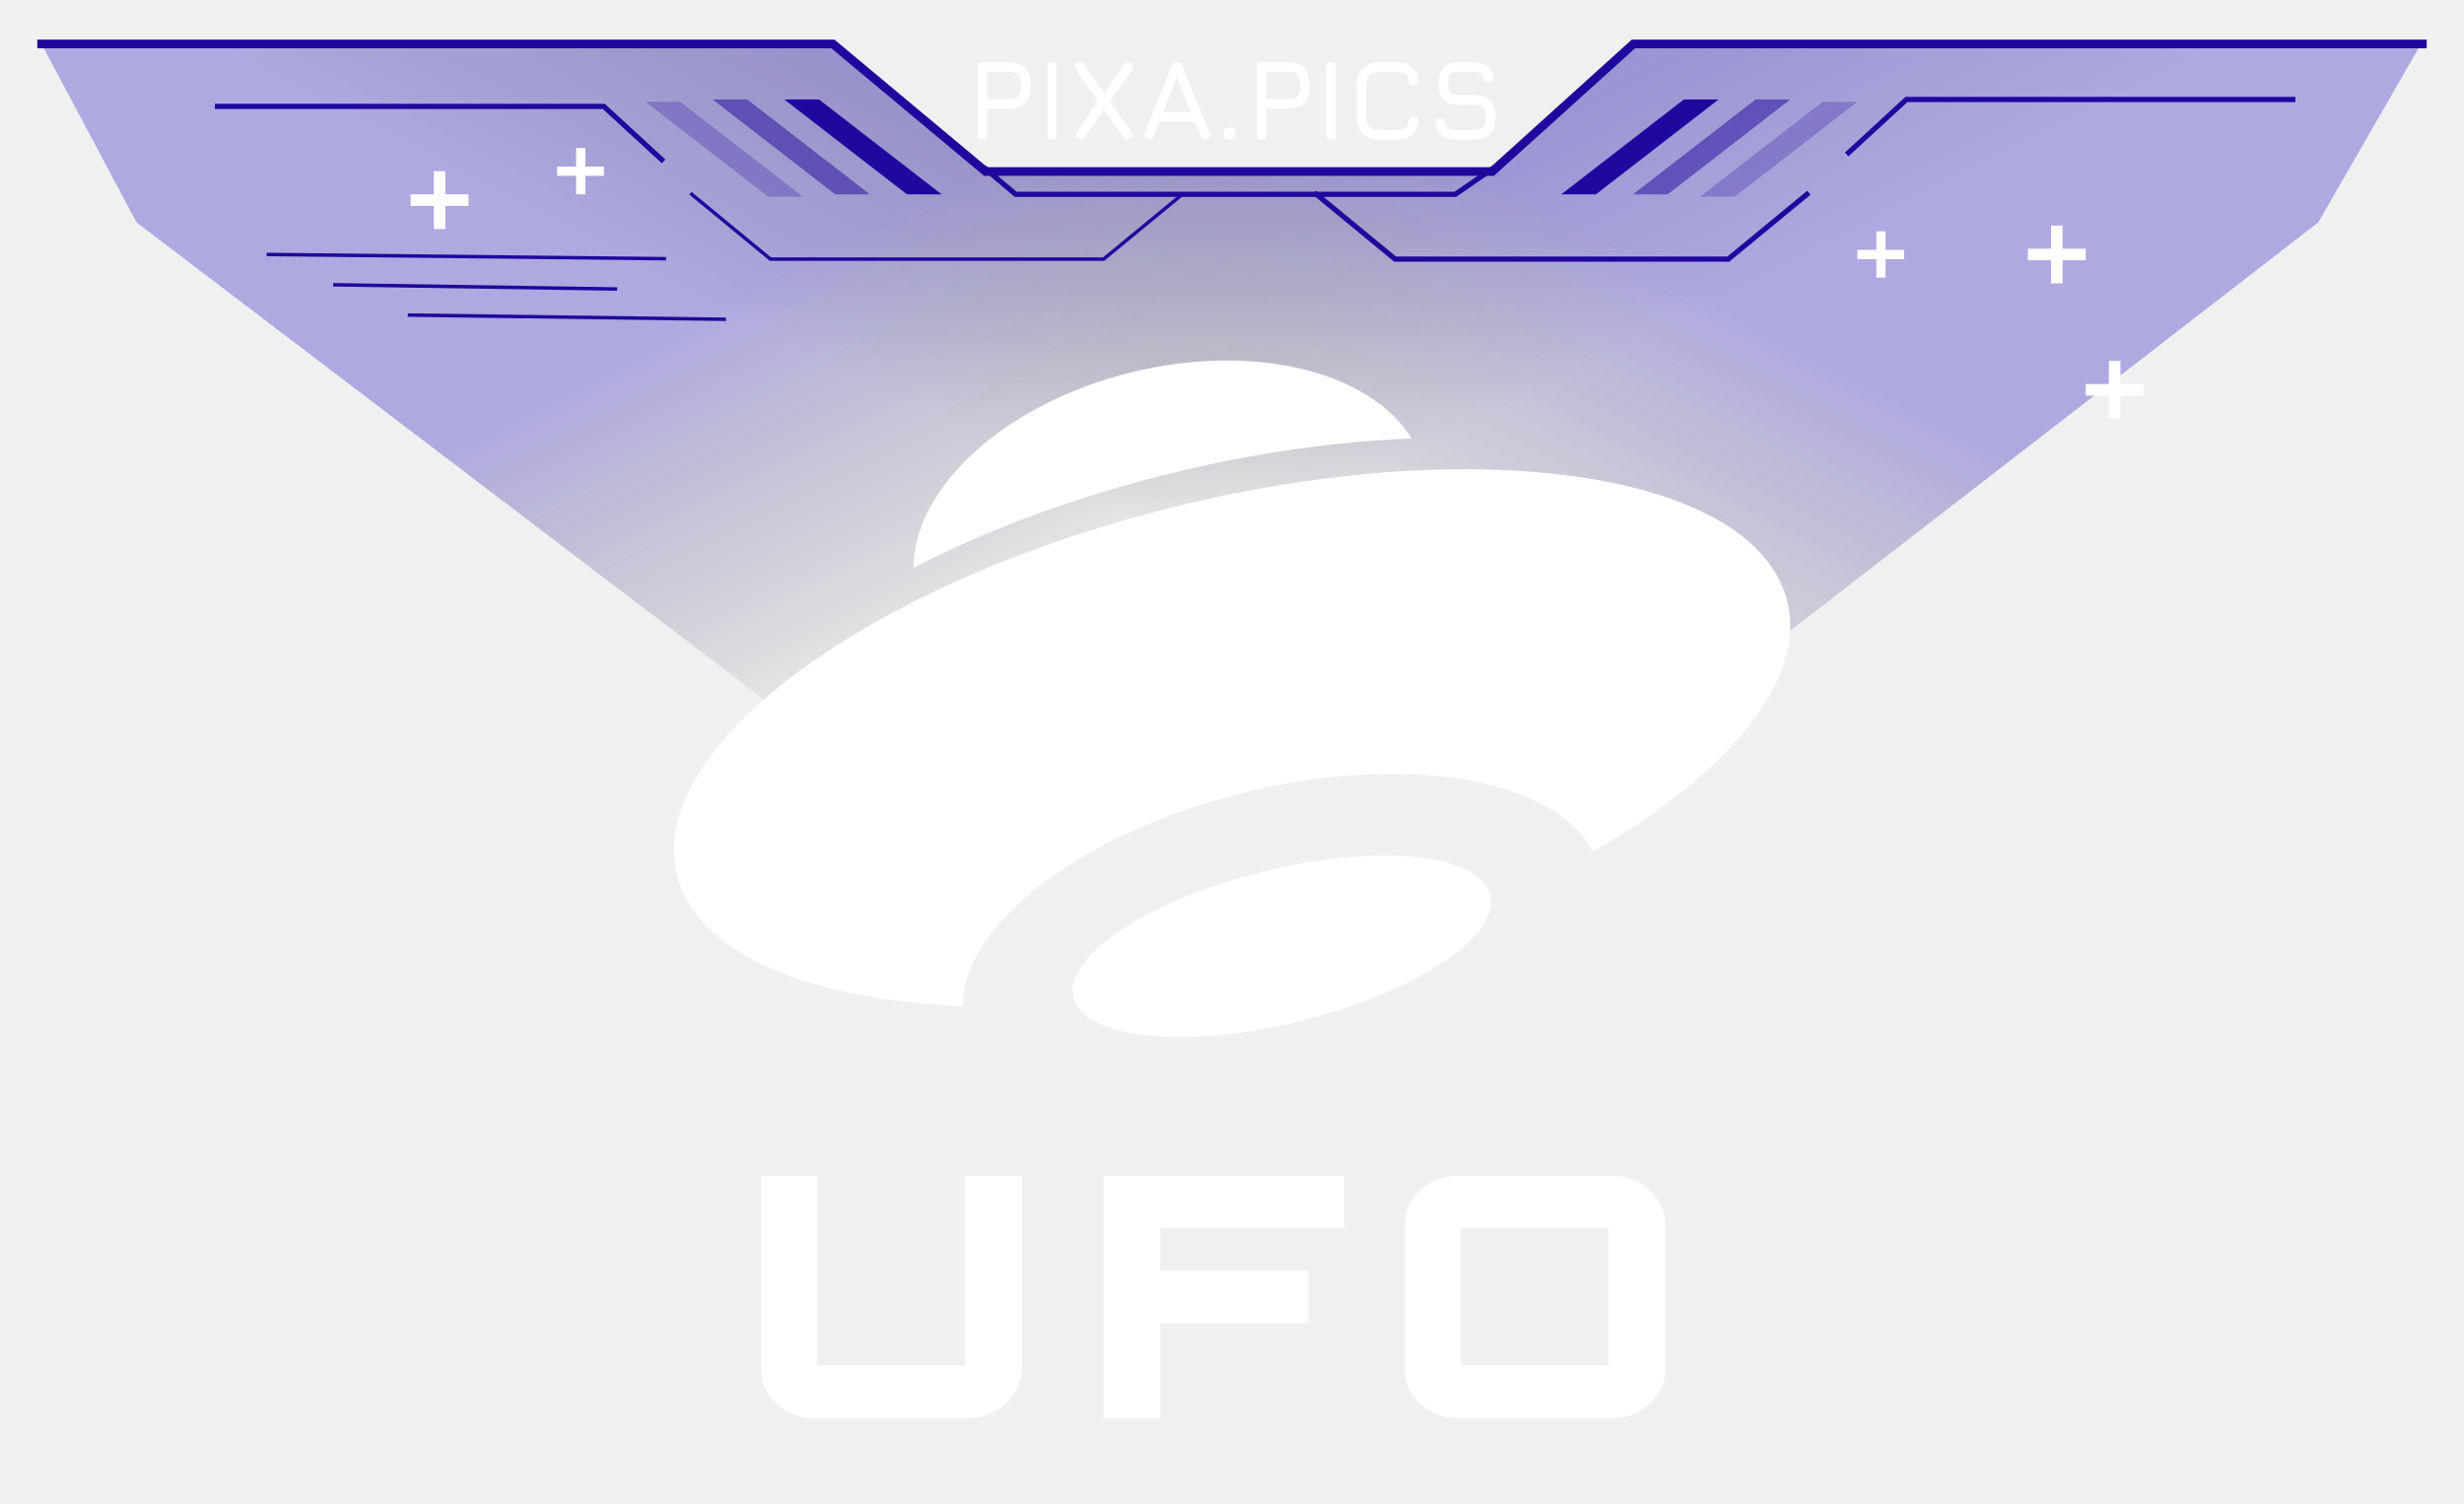
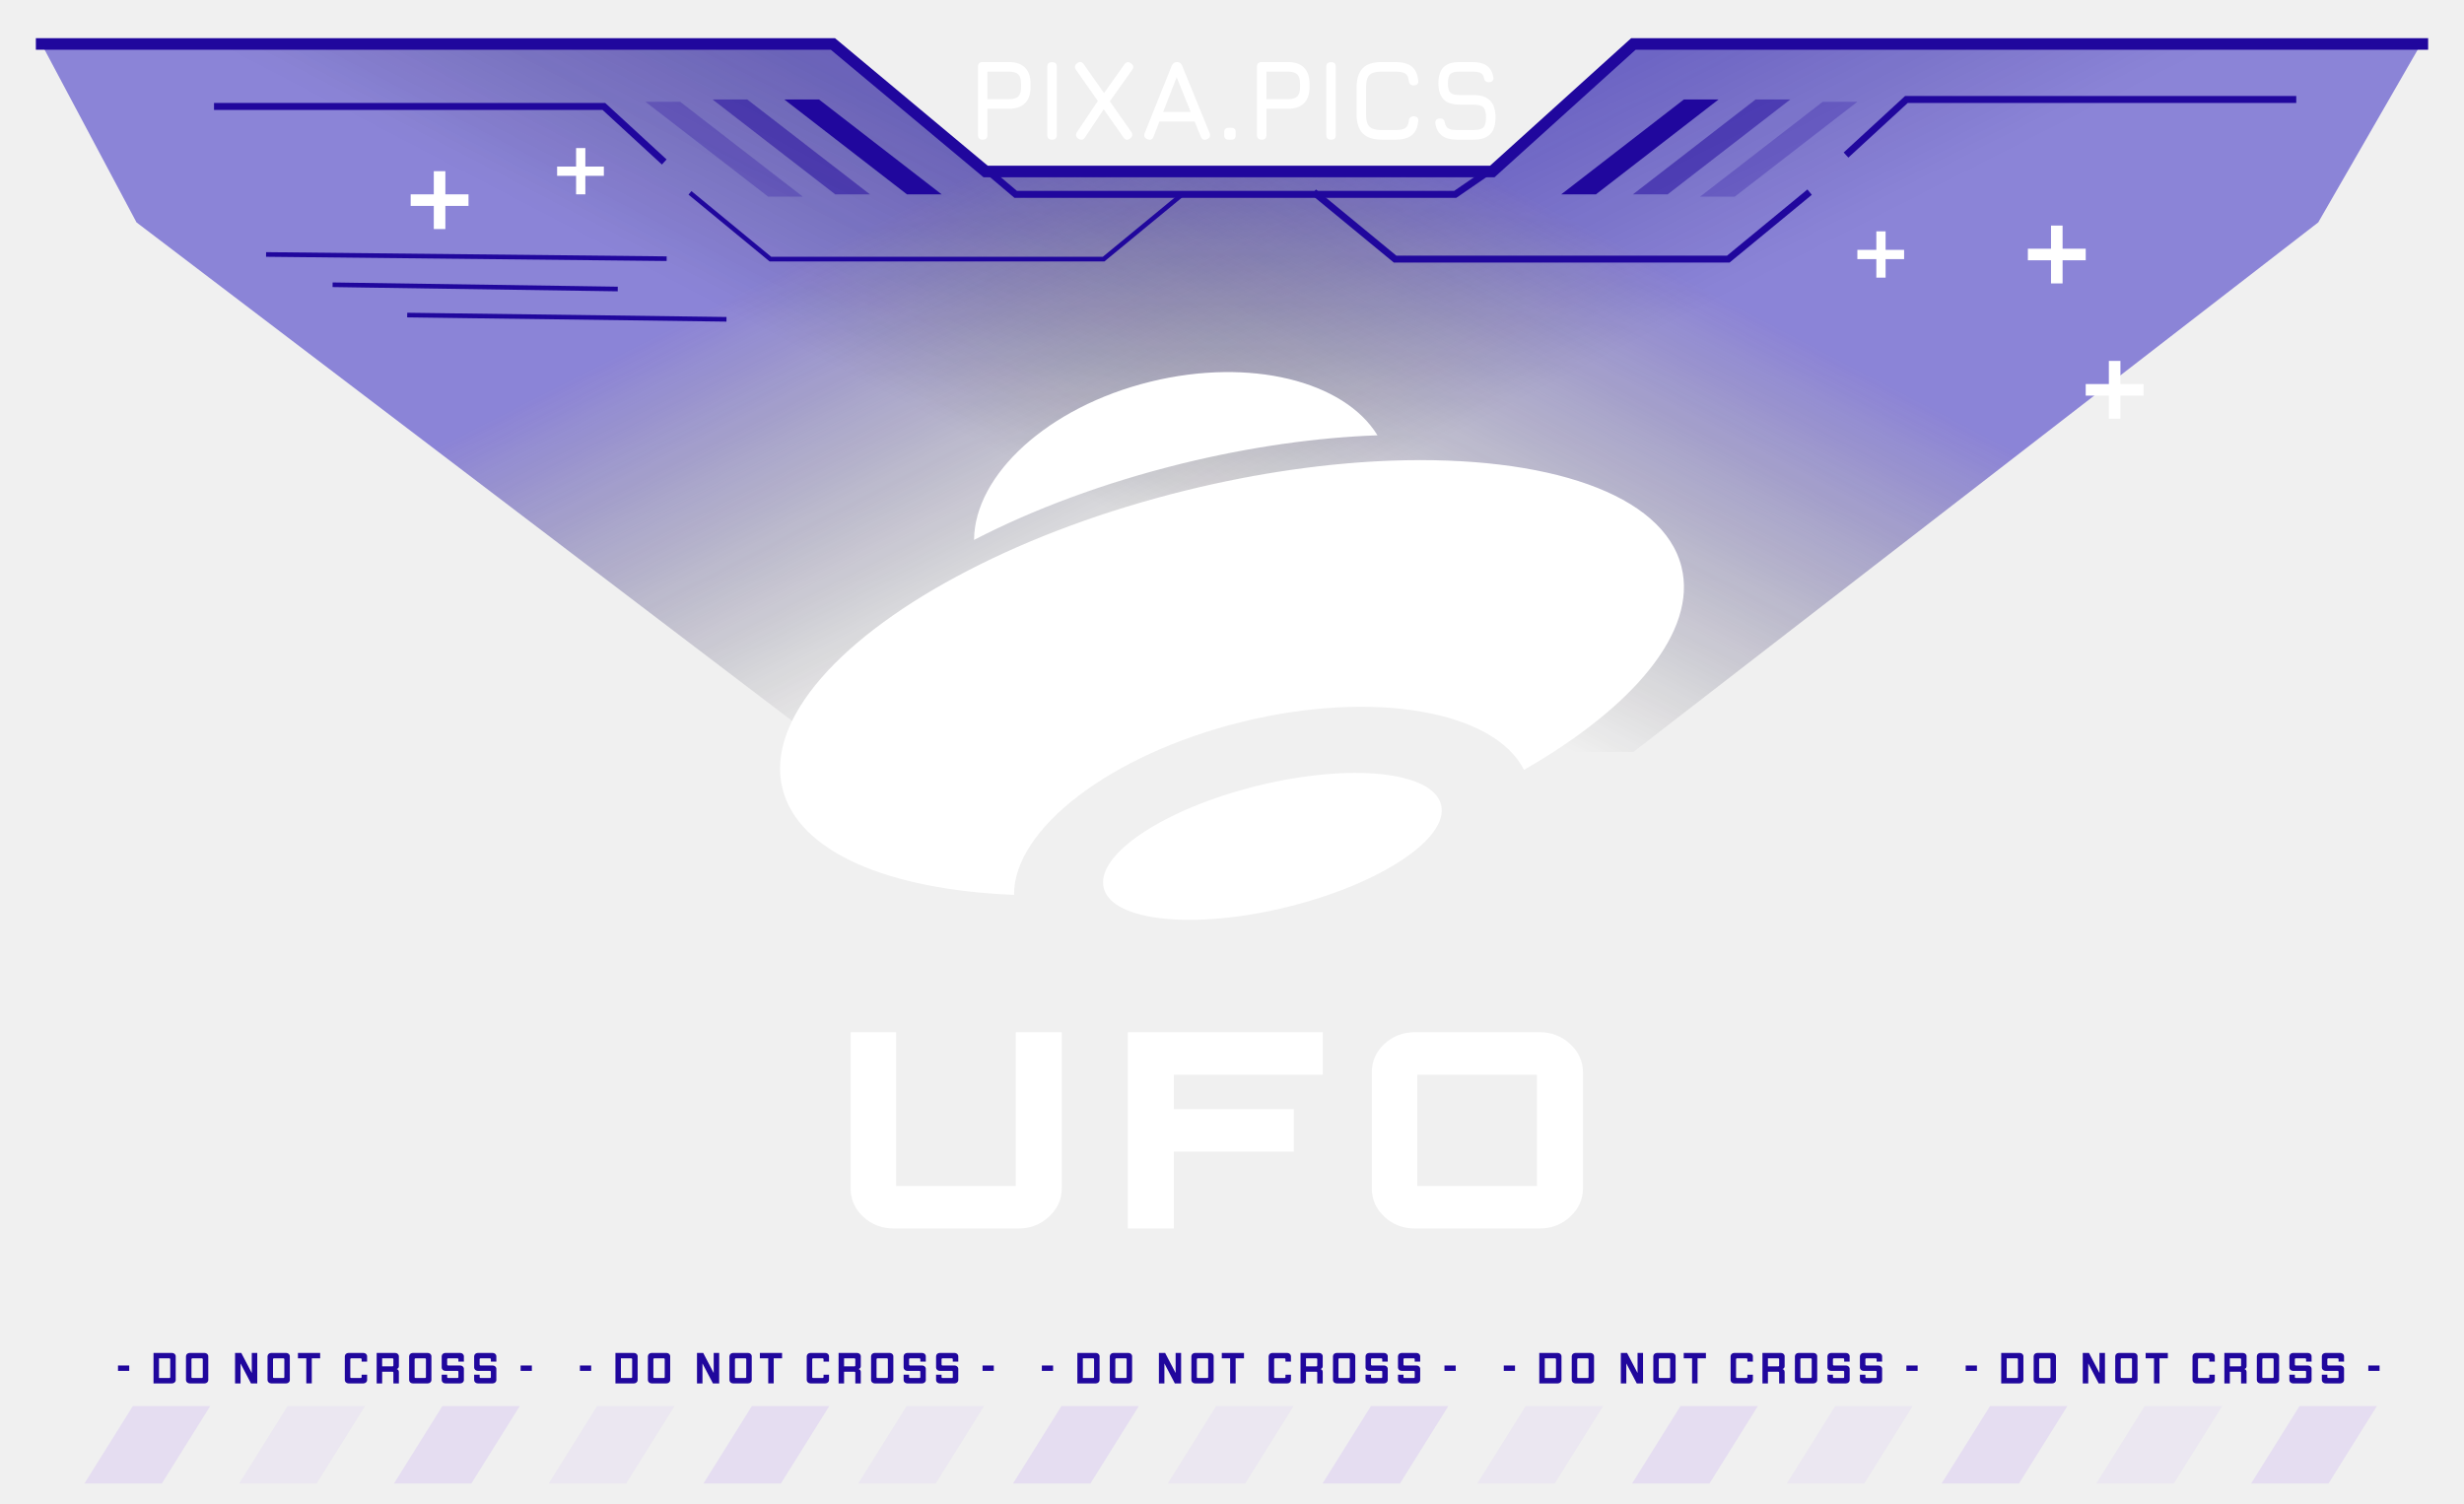
- <svg xmlns="http://www.w3.org/2000/svg" xmlns:xlink="http://www.w3.org/1999/xlink" viewBox="0 0 1065 650" width="1420" height="866.667">
-   <style>.B{stroke:#20079d}.C{stroke-linecap:square}.D{stroke-miterlimit:3}.E{stroke-opacity:10000}.F{opacity:.66}.G{stroke-width:3}</style>
+ <svg xmlns="http://www.w3.org/2000/svg" style="isolation:isolate" viewBox="0 0 1065 650" width="1420" height="650pt">
  <defs>
-     <clipPath id="A">
+     <clipPath id="a">
      <path d="M0 0h1065v650H0z" />
    </clipPath>
-     <path id="B" d="M59 96.125L18 19.1 360 18l66 56.118h219L706 19.1l341-1.1-45 78.125L706 325H360L59 96.125h0z" />
  </defs>
-   <g clip-path="url(#A)">
-     <clipPath id="C">
-       <path fill="#fff" d="M0 0h1065v650H0z" />
+   <g clip-path="url(#a)">
+     <clipPath id="b">
+       <path fill="#FFF" d="M0 0h1065v650H0z" />
    </clipPath>
-     <g clip-path="url(#C)">
-       <path d="M545.34 60.368h0 0q-2.053 0-2.053-2.078h0V28.904h0q0-2.078 2.053-2.078h0 11.438 0q4.473 0 6.856 2.412h0 0q2.383 2.411 2.383 6.938h0v1.484h0q0 4.527-2.383 6.939h0 0q-2.383 2.411-6.856 2.411h0-9.385v11.28h0q0 2.078-2.053 2.078zm2.053-29.387v11.874h9.385 0q2.786 0 3.96-1.188h0 0q1.173-1.187 1.173-4.007h0v-1.484h0q0-2.795-1.173-3.995h0 0q-1.174-1.2-3.96-1.2h0-9.385 0 0zm27.911 29.387h0 0q-1.051 0-1.552-.507h0 0q-.501-.508-.501-1.571h0V28.953h0q0-1.088.501-1.583h0 0q.501-.495 1.552-.495h0 0q1.075 0 1.564.495h0 0q.489.495.489 1.583h0V58.29h0q0 1.063-.489 1.571h0 0q-.489.507-1.564.507zm27.862 0H597.3h0q-5.597 0-8.273-2.709h0 0q-2.676-2.709-2.676-8.373h0V37.907h0q0-5.714 2.664-8.422h0 0q2.664-2.709 8.236-2.659h0 5.915 0q4.594 0 7.014 1.917h0 0q2.419 1.917 2.81 6.048h0 0q.147 1.039-.391 1.583h0 0q-.537.544-1.564.544h0 0q-1.857 0-2.15-2.078h0 0q-.245-2.275-1.552-3.067h0 0q-1.308-.792-4.167-.792h0-5.915 0q-2.591-.024-4.069.594h0 0q-1.479.618-2.102 2.14h0 0q-.623 1.521-.623 4.192h0v11.379h0q0 2.647.623 4.156h0 0q.623 1.508 2.114 2.139h0 0q1.491.631 4.106.631h0 5.866 0q2.859 0 4.167-.804h0 0q1.307-.804 1.552-3.055h0 0q.293-2.078 2.15-2.078h0 0q1.027 0 1.564.545h0 0q.538.544.391 1.583h0 0q-.391 4.155-2.81 6.06h0 0q-2.42 1.905-7.014 1.905h0 0 0zm33.702 0h-7.038 0q-4.18 0-6.514-1.707h0 0q-2.334-1.707-2.92-5.269h0 0q-.098-1.088.44-1.632h0 0q.537-.545 1.564-.545h0 0q1.026 0 1.503.495h0 0q.476.495.648 1.534h0 0q.366 1.706 1.576 2.337h0 0q1.21.631 3.703.631h0 7.038 0q3.153 0 4.29-1.15h0 0q1.136-1.15 1.136-4.292h0 0q0-3.191-1.173-4.366h0 0q-1.173-1.175-4.253-1.175h0-6.061 0q-4.619 0-6.855-2.288h0 0q-2.236-2.288-2.236-6.963h0 0q0-4.65 2.211-6.901h0 0q2.212-2.251 6.831-2.251h0 5.817 0q3.886 0 6.098 1.608h0 0q2.212 1.607 2.798 4.922h0 0q.147 1.064-.391 1.62h0 0q-.537.557-1.613.557h0 0q-.977 0-1.466-.52h0 0q-.489-.519-.636-1.508h0 0q-.391-1.46-1.49-1.992h0 0q-1.1-.532-3.3-.532h0-5.817 0q-2.932 0-3.934 1.052h0 0q-1.003 1.051-1.003 3.945h0 0q0 2.919 1.027 4.007h0 0q1.026 1.089 3.959 1.089h0 6.061 0q4.815 0 7.173 2.374h0 0q2.359 2.375 2.359 7.322h0 0q0 4.923-2.346 7.26h0 0q-2.347 2.338-7.186 2.338h0 0 0zm-212.115 0h0 0q-2.053 0-2.053-2.078h0V28.904h0q0-2.078 2.053-2.078h0 11.438 0q4.472 0 6.855 2.412h0 0q2.383 2.411 2.383 6.938h0v1.484h0q0 4.527-2.383 6.939h0 0q-2.383 2.411-6.855 2.411h0-9.385v11.28h0q0 2.078-2.053 2.078zm2.053-29.387v11.874h9.385 0q2.786 0 3.959-1.188h0 0q1.173-1.187 1.173-4.007h0v-1.484h0q0-2.795-1.173-3.995h0 0q-1.173-1.2-3.959-1.2h0-9.385 0 0zm27.911 29.387h0 0q-1.051 0-1.552-.507h0 0q-.501-.508-.501-1.571h0V28.953h0q0-1.088.501-1.583h0 0q.501-.495 1.552-.495h0 0q1.075 0 1.564.495h0 0q.488.495.488 1.583h0V58.29h0q0 1.063-.488 1.571h0 0q-.489.507-1.564.507zm11.34-.446h0 0q-1.638-1.137-.489-2.918h0l8.945-13.358-9.434-13.456h0q-1.1-1.633.538-2.919h0 0q1.686-1.163 2.835.544h0l8.749 12.418L486 27.815h0q1.271-1.657 2.835-.445h0 0q1.662 1.237.489 2.869h0l-9.63 13.556 9.239 13.159h0q1.148 1.707-.538 2.968h0 0q-1.686 1.163-2.835-.544h0l-8.505-12.12-8.114 12.17h0q-1.125 1.607-2.884.494zm29.914.248h0 0q-1.955-.767-1.173-2.721h0l11.634-28.991h0q.733-1.632 2.297-1.632h0 .098 0q1.588.074 2.151 1.632h0l11.829 28.991h0q.782 1.954-1.125 2.721h0 0q-1.93.767-2.688-1.138h0l-2.64-6.481h-15.226l-2.517 6.481h0q-.758 1.929-2.64 1.138zm12.611-26.764l-5.841 14.989h11.927l-6.086-14.989h0 0zm23.658 26.962h-1.173 0q-1.955 0-1.955-1.979h0v-1.237h0q0-1.929 1.955-1.929h0 1.173 0q1.858 0 1.858 1.929h0v1.237h0q0 1.979-1.858 1.979h0 0 0z" fill="#fff" />
-       <g class="F">
-         <g class="F">
-           <linearGradient id="D" x1=".5" y1="0" x2=".809" y2=".18" gradientTransform="matrix(1029,0,0,307,18,18)" gradientUnits="userSpaceOnUse">
-             <stop offset="0%" stop-opacity=".75" stop-color="#2615bd" />
-             <stop offset="100%" stop-opacity="0" stop-color="#000" />
-           </linearGradient>
-           <use xlink:href="#B" fill="url(#D)" />
-         </g>
-         <g class="F">
-           <linearGradient id="E" x1=".5" y1="0" x2=".178" y2=".183" gradientTransform="matrix(1029,0,0,307,18,18)" gradientUnits="userSpaceOnUse">
-             <stop offset="0%" stop-opacity=".75" stop-color="#2615bd" />
-             <stop offset="100%" stop-opacity="0" stop-color="#000" />
-           </linearGradient>
-           <use xlink:href="#B" fill="url(#E)" />
-         </g>
+     <g clip-path="url(#b)">
+       <path fill="none" d="M0 0h1065v650H0z" />
+       <path d="M545.34 60.368q-2.053 0-2.053-2.078V28.904q0-2.078 2.053-2.078h11.438q4.473 0 6.856 2.412 2.383 2.411 2.383 6.938v1.484q0 4.527-2.383 6.939-2.383 2.411-6.856 2.411h-9.385v11.28q0 2.078-2.053 2.078Zm2.053-29.387v11.874h9.385q2.786 0 3.96-1.188 1.173-1.187 1.173-4.007v-1.484q0-2.795-1.173-3.995-1.174-1.2-3.96-1.2h-9.385Zm27.911 29.387q-1.051 0-1.552-.507-.501-.508-.501-1.571V28.953q0-1.088.501-1.583.501-.495 1.552-.495 1.075 0 1.564.495.489.495.489 1.583V58.29q0 1.063-.489 1.571-.489.507-1.564.507Zm27.862 0H597.3q-5.597 0-8.273-2.709-2.676-2.709-2.676-8.373V37.907q0-5.714 2.664-8.422 2.664-2.709 8.236-2.659h5.915q4.594 0 7.014 1.917 2.419 1.917 2.81 6.048.147 1.039-.391 1.583-.537.544-1.564.544-1.857 0-2.15-2.078-.245-2.275-1.552-3.067-1.308-.792-4.167-.792h-5.915q-2.591-.024-4.069.594-1.479.618-2.102 2.14-.623 1.521-.623 4.192v11.379q0 2.647.623 4.156.623 1.508 2.114 2.139 1.491.631 4.106.631h5.866q2.859 0 4.167-.804 1.307-.804 1.552-3.055.293-2.078 2.15-2.078 1.027 0 1.564.545.538.544.391 1.583-.391 4.155-2.81 6.06-2.42 1.905-7.014 1.905Zm33.702 0h-7.038q-4.18 0-6.514-1.707-2.334-1.707-2.92-5.269-.098-1.088.44-1.632.537-.545 1.564-.545 1.026 0 1.503.495.476.495.648 1.534.366 1.706 1.576 2.337 1.21.631 3.703.631h7.038q3.153 0 4.29-1.15 1.136-1.15 1.136-4.292 0-3.191-1.173-4.366-1.173-1.175-4.253-1.175h-6.061q-4.619 0-6.855-2.288-2.236-2.288-2.236-6.963 0-4.65 2.211-6.901 2.212-2.251 6.831-2.251h5.817q3.886 0 6.098 1.608 2.212 1.607 2.798 4.922.147 1.064-.391 1.62-.537.557-1.613.557-.977 0-1.466-.52-.489-.519-.636-1.508-.391-1.46-1.49-1.992-1.1-.532-3.3-.532h-5.817q-2.932 0-3.934 1.052-1.003 1.051-1.003 3.945 0 2.919 1.027 4.007 1.026 1.089 3.959 1.089h6.061q4.815 0 7.173 2.374 2.359 2.375 2.359 7.322 0 4.923-2.346 7.26-2.347 2.338-7.186 2.338Zm-212.115 0q-2.053 0-2.053-2.078V28.904q0-2.078 2.053-2.078h11.438q4.472 0 6.855 2.412 2.383 2.411 2.383 6.938v1.484q0 4.527-2.383 6.939-2.383 2.411-6.855 2.411h-9.385v11.28q0 2.078-2.053 2.078Zm2.053-29.387v11.874h9.385q2.786 0 3.959-1.188 1.173-1.187 1.173-4.007v-1.484q0-2.795-1.173-3.995-1.173-1.2-3.959-1.2h-9.385Zm27.911 29.387q-1.051 0-1.552-.507-.501-.508-.501-1.571V28.953q0-1.088.501-1.583.501-.495 1.552-.495 1.075 0 1.564.495.488.495.488 1.583V58.29q0 1.063-.488 1.571-.489.507-1.564.507Zm11.34-.446q-1.638-1.137-.489-2.918l8.945-13.358-9.434-13.456q-1.1-1.633.538-2.919 1.686-1.163 2.835.544l8.749 12.418L486 27.815q1.271-1.657 2.835-.445 1.662 1.237.489 2.869l-9.63 13.556 9.239 13.159q1.148 1.707-.538 2.968-1.686 1.163-2.835-.544l-8.505-12.12-8.114 12.17q-1.125 1.607-2.884.494Zm29.914.248q-1.955-.767-1.173-2.721l11.634-28.991q.733-1.632 2.297-1.632h.098q1.588.074 2.151 1.632l11.829 28.991q.782 1.954-1.125 2.721-1.93.767-2.688-1.138l-2.64-6.481h-15.226l-2.517 6.481q-.758 1.929-2.64 1.138Zm12.611-26.764-5.841 14.989h11.927l-6.086-14.989Zm23.658 26.962h-1.173q-1.955 0-1.955-1.979v-1.237q0-1.929 1.955-1.929h1.173q1.858 0 1.858 1.929v1.237q0 1.979-1.858 1.979Z" fill="#FFF" />
+       <g opacity=".66" style="opacity:.66">
+         <linearGradient id="c" x1=".5" y1="0" x2=".809" y2=".18" gradientTransform="matrix(1029 0 0 307 18 18)" gradientUnits="userSpaceOnUse">
+           <stop offset="0%" stop-opacity=".75" style="stop-color:#2615bd" />
+           <stop offset="100%" stop-opacity="0" style="stop-color:#000" />
+         </linearGradient>
+         <path d="M59 96.125 18 19.1 360 18l66 56.118h219L706 19.1l341-1.1-45 78.125L706 325H360L59 96.125Z" fill="url(#c)" />
      </g>
-       <g stroke-width="2" class="B C D">
-         <path vector-effect="non-scaling-stroke" stroke-opacity="2500" d="M177 136.194L313 138" />
-         <path vector-effect="non-scaling-stroke" stroke-opacity="5000" d="M144.751 123.097L266 124.903" />
-         <path vector-effect="non-scaling-stroke" stroke-opacity="7500" d="M116 110l171.143 1.806" />
+       <g opacity=".66" style="opacity:.66">
+         <linearGradient id="d" x1=".5" y1="0" x2=".178" y2=".183" gradientTransform="matrix(1029 0 0 307 18 18)" gradientUnits="userSpaceOnUse">
+           <stop offset="0%" stop-opacity=".75" style="stop-color:#2615bd" />
+           <stop offset="100%" stop-opacity="0" style="stop-color:#000" />
+         </linearGradient>
+         <path d="M59 96.125 18 19.1 360 18l66 56.118h219L706 19.1l341-1.1-45 78.125L706 325H360L59 96.125Z" fill="url(#d)" />
      </g>
-       <g fill="none" class="B C D E">
-         <path d="M781 84l-34 28H603l-34-28" vector-effect="non-scaling-stroke" class="G" />
-         <path d="M299 84l34 28h144l34-28" vector-effect="non-scaling-stroke" stroke-width="2" />
-         <g class="G">
-           <path d="M799 66l25-23h167M286 69l-25-23H94" vector-effect="non-scaling-stroke" />
-         </g>
-       </g>
-       <g fill="#fff">
-         <path d="M249 64v8h-8.2v4h8.2v8h4v-8h8v-4h-8v-8h-4 0 0zm562 36v8h-8.2v4h8.2v8h4v-8h8v-4h-8v-8h-4 0 0zm100.5 56v10h-10v5h10v10h5v-10h10v-5h-10v-10h-5 0 0zm-724-82v10h-10v5h10v10h5V89h10v-5h-10V74h-5 0 0zm699 23.5v10h-10v5h10v10h5v-10h10v-5h-10v-10h-5 0 0z" />
-       </g>
-       <g fill="#20079d">
-         <path d="M773.8 43l-53 41h-15l53-41h15 0 0z" fill-opacity=".5" />
-         <path d="M742.8 43l-53 41h-15l53-41h15 0 0z" />
-         <path d="M802.8 44l-53 41h-15l53-41h15 0 0z" fill-opacity=".25" />
-         <path d="M308 43l53 41h15l-53-41h-15 0 0z" fill-opacity=".5" />
-         <path d="M339 43l53 41h15l-53-41h-15 0 0z" />
-         <path d="M279 44l53 41h15l-53-41h-15 0 0z" fill-opacity=".25" />
-       </g>
-       <g fill="none" class="B C D E">
-         <path d="M18 19h342l66 55.118h219L706 19h341" vector-effect="non-scaling-stroke" stroke-width="5" />
-         <path d="M426 73l13 11h190l16-11" vector-effect="non-scaling-stroke" class="G" />
-       </g>
+       <path stroke-width="2" stroke="#20079D" stroke-opacity="2500" stroke-linecap="square" stroke-miterlimit="3" d="M177 136.194 313 138" />
+       <path stroke-width="2" stroke="#20079D" stroke-opacity="5000" stroke-linecap="square" stroke-miterlimit="3" d="M144.751 123.097 266 124.903" />
+       <path stroke-width="2" stroke="#20079D" stroke-opacity="7500" stroke-linecap="square" stroke-miterlimit="3" d="m116 110 171.143 1.806" />
+       <path d="m781 84-34 28H603l-34-28" fill="none" stroke-width="3" stroke="#20079D" stroke-opacity="10000" stroke-linecap="square" stroke-miterlimit="3" />
+       <path d="m299 84 34 28h144l34-28" fill="none" stroke-width="2" stroke="#20079D" stroke-opacity="10000" stroke-linecap="square" stroke-miterlimit="3" />
+       <path d="m799 66 25-23h167M286 69l-25-23H94" fill="none" stroke-width="3" stroke="#20079D" stroke-opacity="10000" stroke-linecap="square" stroke-miterlimit="3" />
+       <path d="M249 64v8h-8.2v4h8.2v8h4v-8h8v-4h-8v-8h-4ZM811 100v8h-8.2v4h8.2v8h4v-8h8v-4h-8v-8h-4ZM911.5 156v10h-10v5h10v10h5v-10h10v-5h-10v-10h-5ZM187.5 74v10h-10v5h10v10h5V89h10v-5h-10V74h-5ZM886.5 97.5v10h-10v5h10v10h5v-10h10v-5h-10v-10h-5Z" fill="#FFF" />
+       <path d="m773.8 43-53 41h-15l53-41h15Z" fill="#20079D" fill-opacity=".5" />
+       <path d="m742.8 43-53 41h-15l53-41h15Z" fill="#20079D" />
+       <path d="m802.8 44-53 41h-15l53-41h15Z" fill="#20079D" fill-opacity=".25" />
+       <path d="m308 43 53 41h15l-53-41h-15Z" fill="#20079D" fill-opacity=".5" />
+       <path d="m339 43 53 41h15l-53-41h-15Z" fill="#20079D" />
+       <path d="m279 44 53 41h15l-53-41h-15Z" fill="#20079D" fill-opacity=".25" />
+       <path d="M18 19h342l66 55.118h219L706 19h341" fill="none" stroke-width="5" stroke="#20079D" stroke-opacity="10000" stroke-linecap="square" stroke-miterlimit="3" />
+       <path d="m426 73 13 11h190l16-11" fill="none" stroke-width="3" stroke="#20079D" stroke-opacity="10000" stroke-linecap="square" stroke-miterlimit="3" />
    </g>
-     <g fill="#fff">
-       <path d="M688.354 368.17c-15.701-31.371-80.099-42.976-150.639-25.589-70.282 17.338-121.9 57.279-121.551 92.318-66.921-2.704-115.239-22.729-123.641-56.81-9.117-37.074 31.395-81.417 99.184-116.401 33.081-17.116 72.691-31.961 116.185-42.687 38.525-9.474 75.876-14.677 109.813-15.9 82.748-2.945 145.11 17.646 154.764 56.828 8.45 34.25-25.475 74.654-84.115 108.241zm-78.189-178.595c-32.335 1.168-67.933 6.125-104.64 15.152-41.447 10.22-79.189 24.373-110.717 40.682.247-34.774 39.417-70.993 94.149-84.453 53.226-13.074 103.441-.337 121.208 28.619zM464.018 431.186c-4.396-17.854 32.384-42.286 82.084-54.524s93.62-7.678 98.016 10.176-32.384 42.286-82.084 54.524-93.619 7.679-98.016-10.176zM353.181 508.21v82.085h63.88V508.21h24.578v83.248c0 5.92-2.271 10.991-6.812 15.206-4.54 4.222-9.997 6.33-16.362 6.33h-66.38c-6.474 0-11.954-2.084-16.441-6.257s-6.733-9.263-6.733-15.285V508.21h24.27zm123.683 0H580.98v22.704h-79.532v18.339h64.036v22.704h-64.036V613H476.87V508.21h-.006zm153.434 0h66.385c6.365 0 11.822 2.108 16.363 6.329s6.811 9.293 6.811 15.207v61.712c0 5.92-2.27 10.991-6.811 15.206-4.541 4.222-9.998 6.33-16.363 6.33h-66.385c-6.475 0-11.955-2.084-16.442-6.257s-6.733-9.263-6.733-15.285v-61.7c0-6.016 2.241-11.111 6.733-15.285 4.487-4.168 9.967-6.257 16.442-6.257zm1.096 22.704v59.381h63.88v-59.381h-63.88z" />
+     <g fill="#FFF">
+       <path d="M658.695 332.761c-12.713-25.401-64.856-34.798-121.973-20.72-56.907 14.039-98.702 46.379-98.42 74.75-54.186-2.19-93.309-18.404-100.112-45.999-7.382-30.019 25.421-65.924 80.309-94.251 26.786-13.858 58.858-25.878 94.076-34.563 31.194-7.671 61.437-11.884 88.915-12.874 67.002-2.384 117.497 14.288 125.314 46.014 6.841 27.731-20.628 60.447-68.109 87.643ZM595.385 188.152c-26.181.946-55.005 4.959-84.727 12.269-33.559 8.275-64.119 19.734-89.647 32.94.2-28.157 31.916-57.483 76.232-68.382 43.098-10.586 83.757-.273 98.142 23.173Z" />
+       <path d="M477.05 383.785c-3.56-14.457 26.222-34.239 66.464-44.148 40.242-9.909 75.804-6.217 79.364 8.239 3.559 14.457-26.222 34.239-66.464 44.148-40.242 9.91-75.804 6.218-79.364-8.239ZM387.305 446.151v66.465h51.724v-66.465h19.901v67.406c0 4.794-1.839 8.9-5.516 12.313-3.676 3.418-8.094 5.125-13.249 5.125h-53.747c-5.242 0-9.68-1.687-13.313-5.066-3.633-3.38-5.452-7.5-5.452-12.377v-67.401h19.652ZM487.451 446.151h84.303v18.384h-64.397v14.849h51.85v18.383h-51.85V531h-19.901v-84.849h-.005ZM611.687 446.151h53.752c5.155 0 9.573 1.707 13.249 5.125 3.677 3.418 5.515 7.524 5.515 12.313v49.968c0 4.794-1.838 8.9-5.515 12.313-3.676 3.418-8.094 5.125-13.249 5.125h-53.752c-5.242 0-9.68-1.687-13.313-5.066-3.633-3.38-5.451-7.5-5.451-12.377v-49.958c0-4.872 1.814-8.997 5.451-12.376 3.633-3.375 8.071-5.067 13.313-5.067Zm.887 18.384v48.081h51.724v-48.081h-51.724Z" />
+     </g>
+     <g style="opacity:.2">
+       <path d="M36.5 641.217h33.446l20.904-33.446H57.404L36.5 641.217Z" fill="#6200FF" style="opacity:.4" />
+       <path d="M103.392 641.217h33.446l20.904-33.446h-33.446l-20.904 33.446Z" fill="#6200FF" style="opacity:.2" />
+       <path d="M170.284 641.217h33.446l20.904-33.446h-33.446l-20.904 33.446Z" fill="#6200FF" style="opacity:.4" />
+       <path d="M237.177 641.217h33.446l20.904-33.446H258.08l-20.903 33.446Z" fill="#6200FF" style="opacity:.2" />
+       <path d="M304.069 641.217h33.446l20.904-33.446h-33.446l-20.904 33.446Z" fill="#6200FF" style="opacity:.4" />
+       <path d="M370.961 641.217h33.446l20.904-33.446h-33.446l-20.904 33.446Z" fill="#6200FF" style="opacity:.2" />
+       <path d="M437.853 641.217h33.446l20.904-33.446h-33.446l-20.904 33.446Z" fill="#6200FF" style="opacity:.4" />
+       <path d="M504.746 641.217h33.445l20.904-33.446h-33.446l-20.903 33.446Z" fill="#6200FF" style="opacity:.2" />
+       <path d="M571.638 641.217h33.446l20.904-33.446h-33.447l-20.903 33.446Z" fill="#6200FF" style="opacity:.4" />
+       <path d="M638.53 641.217h33.446l20.904-33.446h-33.446l-20.904 33.446Z" fill="#6200FF" style="opacity:.2" />
+       <path d="M705.422 641.217h33.446l20.904-33.446h-33.446l-20.904 33.446Z" fill="#6200FF" style="opacity:.4" />
+       <path d="M772.314 641.217h33.446l20.904-33.446h-33.446l-20.904 33.446Z" fill="#6200FF" style="opacity:.2" />
+       <path d="M839.206 641.217h33.446l20.904-33.446H860.11l-20.904 33.446Z" fill="#6200FF" style="opacity:.4" />
+       <path d="M906.099 641.217h33.446l20.904-33.446h-33.446l-20.904 33.446Z" fill="#6200FF" style="opacity:.2" />
+       <path d="M972.991 641.217h33.446l20.904-33.446h-33.446l-20.904 33.446Z" fill="#6200FF" style="opacity:.4" />
+     </g>
+     <g fill="#20079D">
+       <path d="M51.006 590.199h4.852v2.332h-4.852v-2.332ZM75.946 586.231V596.5c0 .79-.714 1.449-1.579 1.449h-8.013v-13.166h8.013c.865 0 1.579.658 1.579 1.448Zm-2.746.884h-4.476v8.501H73.2c.207 0 .377-.151.377-.338v-7.825c0-.188-.17-.338-.377-.338ZM90.016 586.231V596.5c0 .79-.715 1.449-1.58 1.449h-6.47c-.866 0-1.58-.659-1.58-1.449v-10.269c0-.79.715-1.448 1.58-1.448h6.47c.865 0 1.58.658 1.58 1.448Zm-2.747.884h-4.137c-.207 0-.377.15-.377.339v7.824c0 .187.17.338.377.338h4.137c.207 0 .377-.15.377-.338v-7.824c0-.189-.17-.339-.377-.339ZM111.195 584.783v13.166h-2.709l-4.514-8.634v8.634h-2.369v-13.166h2.689l4.533 8.67v-8.67h2.37ZM125.264 586.231V596.5c0 .79-.715 1.449-1.58 1.449h-6.47c-.865 0-1.579-.659-1.579-1.449v-10.269c0-.79.714-1.448 1.579-1.448h6.47c.865 0 1.58.658 1.58 1.448Zm-2.746.884h-4.138c-.207 0-.376.15-.376.339v7.824c0 .187.169.338.376.338h4.138c.207 0 .376-.15.376-.338v-7.824c0-.189-.169-.339-.376-.339ZM138.375 587.115h-3.612v10.833h-2.37v-10.833h-3.611v-2.332h9.593v2.332ZM158.67 586.231v2.313h-2.37v-1.09c0-.189-.169-.339-.376-.339h-4.138c-.207 0-.377.15-.377.339v7.824c0 .187.17.338.377.338h4.138c.207 0 .376-.15.376-.338v-1.091h2.37v2.314c0 .789-.715 1.448-1.58 1.448h-6.47c-.865 0-1.58-.659-1.58-1.448v-10.27c0-.79.715-1.448 1.58-1.448h6.47c.865 0 1.58.658 1.58 1.448ZM172.401 586.231v4.27c0 .601-.358 1.072-.941 1.241.583.169.941.639.941 1.241v4.966h-2.37v-4.664c0-.264-.113-.377-.376-.377h-4.477v5.041h-2.37v-13.166h8.012c.866 0 1.581.658 1.581 1.448Zm-2.746.884h-4.477v3.461h4.477c.263 0 .376-.113.376-.377v-2.745c0-.189-.169-.339-.376-.339ZM186.469 586.231V596.5c0 .79-.714 1.449-1.579 1.449h-6.47c-.865 0-1.58-.659-1.58-1.449v-10.269c0-.79.715-1.448 1.58-1.448h6.47c.865 0 1.579.658 1.579 1.448Zm-2.745.884h-4.138c-.207 0-.377.15-.377.339v7.824c0 .187.17.338.377.338h4.138c.207 0 .376-.15.376-.338v-7.824c0-.189-.169-.339-.376-.339ZM200.502 586.231v2.313h-2.37v-1.09c0-.189-.169-.339-.376-.339h-4.101c-.207 0-.376.15-.376.339v2.407c0 .188.169.338.376.338h5.266c.866 0 1.581.659 1.581 1.449v4.853c0 .789-.715 1.448-1.581 1.448h-6.432c-.865 0-1.579-.659-1.579-1.448v-2.314h2.369v1.091c0 .187.169.338.376.338h4.101c.207 0 .376-.15.376-.338v-2.408c0-.188-.169-.339-.376-.339h-5.267c-.865 0-1.579-.658-1.579-1.448v-4.852c0-.79.714-1.448 1.579-1.448h6.433c.865 0 1.58.658 1.58 1.448ZM214.533 586.231v2.313h-2.37v-1.09c0-.189-.169-.339-.376-.339h-4.1c-.207 0-.377.15-.377.339v2.407c0 .188.17.338.377.338h5.266c.865 0 1.579.659 1.579 1.449v4.853c0 .789-.714 1.448-1.579 1.448h-6.432c-.866 0-1.581-.659-1.581-1.448v-2.314h2.37v1.091c0 .187.17.338.377.338h4.1c.207 0 .376-.15.376-.338v-2.408c0-.188-.169-.339-.376-.339h-5.266c-.865 0-1.58-.658-1.58-1.448v-4.852c0-.79.715-1.448 1.58-1.448h6.432c.865 0 1.58.658 1.58 1.448ZM225.029 590.199h4.852v2.332h-4.852v-2.332Z" />
+     </g>
+     <g fill="#20079D">
+       <path d="M250.661 590.199h4.852v2.332h-4.852v-2.332ZM275.601 586.231V596.5c0 .79-.715 1.449-1.58 1.449h-8.012v-13.166h8.012c.865 0 1.58.658 1.58 1.448Zm-2.746.884h-4.476v8.501h4.476c.207 0 .376-.151.376-.338v-7.825c0-.188-.169-.338-.376-.338ZM289.67 586.231V596.5c0 .79-.715 1.449-1.58 1.449h-6.47c-.865 0-1.58-.659-1.58-1.449v-10.269c0-.79.715-1.448 1.58-1.448h6.47c.866 0 1.58.658 1.58 1.448Zm-2.746.884h-4.138c-.207 0-.376.15-.376.339v7.824c0 .187.169.338.376.338h4.138c.207 0 .376-.15.376-.338v-7.824c0-.189-.169-.339-.376-.339ZM310.849 584.783v13.166h-2.708l-4.514-8.634v8.634h-2.37v-13.166h2.689l4.533 8.67v-8.67h2.37ZM324.919 586.231V596.5c0 .79-.715 1.449-1.58 1.449h-6.47c-.865 0-1.58-.659-1.58-1.449v-10.269c0-.79.715-1.448 1.58-1.448h6.47c.865 0 1.58.658 1.58 1.448Zm-2.746.884h-4.138c-.207 0-.376.15-.376.339v7.824c0 .187.169.338.376.338h4.138c.207 0 .376-.15.376-.338v-7.824c0-.189-.169-.339-.376-.339ZM338.029 587.115h-3.611v10.833h-2.37v-10.833h-3.611v-2.332h9.592v2.332ZM358.324 586.231v2.313h-2.37v-1.09c0-.189-.169-.339-.376-.339h-4.138c-.207 0-.376.15-.376.339v7.824c0 .187.169.338.376.338h4.138c.207 0 .376-.15.376-.338v-1.091h2.37v2.314c0 .789-.715 1.448-1.58 1.448h-6.47c-.865 0-1.58-.659-1.58-1.448v-10.27c0-.79.715-1.448 1.58-1.448h6.47c.866 0 1.58.658 1.58 1.448ZM372.055 586.231v4.27c0 .601-.357 1.072-.94 1.241.583.169.94.639.94 1.241v4.966h-2.37v-4.664c0-.264-.112-.377-.376-.377h-4.477v5.041h-2.369v-13.166h8.012c.865 0 1.58.658 1.58 1.448Zm-2.746.884h-4.477v3.461h4.477c.264 0 .376-.113.376-.377v-2.745c0-.189-.169-.339-.376-.339ZM386.124 586.231V596.5c0 .79-.715 1.449-1.579 1.449h-6.471c-.865 0-1.579-.659-1.579-1.449v-10.269c0-.79.715-1.448 1.579-1.448h6.471c.864 0 1.579.658 1.579 1.448Zm-2.746.884h-4.138c-.207 0-.376.15-.376.339v7.824c0 .187.169.338.376.338h4.138c.207 0 .376-.15.376-.338v-7.824c0-.189-.169-.339-.376-.339ZM400.156 586.231v2.313h-2.37v-1.09c0-.189-.169-.339-.376-.339h-4.1c-.207 0-.376.15-.376.339v2.407c0 .188.169.338.376.338h5.266c.866 0 1.58.659 1.58 1.449v4.853c0 .789-.715 1.448-1.58 1.448h-6.432c-.865 0-1.58-.659-1.58-1.448v-2.314h2.37v1.091c0 .187.169.338.376.338h4.1c.207 0 .376-.15.376-.338v-2.408c0-.188-.169-.339-.376-.339h-5.266c-.865 0-1.58-.658-1.58-1.448v-4.852c0-.79.715-1.448 1.58-1.448h6.432c.866 0 1.58.658 1.58 1.448ZM414.188 586.231v2.313h-2.37v-1.09c0-.189-.169-.339-.376-.339h-4.1c-.207 0-.377.15-.377.339v2.407c0 .188.17.338.377.338h5.266c.865 0 1.579.659 1.579 1.449v4.853c0 .789-.714 1.448-1.579 1.448h-6.433c-.865 0-1.58-.659-1.58-1.448v-2.314h2.37v1.091c0 .187.17.338.377.338h4.1c.207 0 .376-.15.376-.338v-2.408c0-.188-.169-.339-.376-.339h-5.267c-.865 0-1.579-.658-1.579-1.448v-4.852c0-.79.715-1.448 1.579-1.448h6.433c.865 0 1.58.658 1.58 1.448ZM424.683 590.199h4.853v2.332h-4.853v-2.332Z" />
+     </g>
+     <g fill="#20079D">
+       <path d="M450.315 590.199h4.853v2.332h-4.853v-2.332ZM475.256 586.231V596.5c0 .79-.715 1.449-1.58 1.449h-8.012v-13.166h8.012c.865 0 1.58.658 1.58 1.448Zm-2.746.884h-4.477v8.501h4.477c.207 0 .376-.151.376-.338v-7.825c0-.188-.169-.338-.376-.338ZM489.325 586.231V596.5c0 .79-.715 1.449-1.58 1.449h-6.47c-.865 0-1.58-.659-1.58-1.449v-10.269c0-.79.715-1.448 1.58-1.448h6.47c.865 0 1.58.658 1.58 1.448Zm-2.746.884h-4.138c-.207 0-.376.15-.376.339v7.824c0 .187.169.338.376.338h4.138c.207 0 .376-.15.376-.338v-7.824c0-.189-.169-.339-.376-.339ZM510.504 584.783v13.166h-2.708l-4.514-8.634v8.634h-2.37v-13.166h2.689l4.533 8.67v-8.67h2.37ZM524.574 586.231V596.5c0 .79-.715 1.449-1.58 1.449h-6.47c-.866 0-1.58-.659-1.58-1.449v-10.269c0-.79.715-1.448 1.58-1.448h6.47c.865 0 1.58.658 1.58 1.448Zm-2.747.884h-4.138c-.206 0-.376.15-.376.339v7.824c0 .187.17.338.376.338h4.138c.207 0 .377-.15.377-.338v-7.824c0-.189-.17-.339-.377-.339ZM537.684 587.115h-3.612v10.833h-2.37v-10.833h-3.611v-2.332h9.593v2.332ZM557.979 586.231v2.313h-2.37v-1.09c0-.189-.169-.339-.376-.339h-4.138c-.207 0-.376.15-.376.339v7.824c0 .187.169.338.376.338h4.138c.207 0 .376-.15.376-.338v-1.091h2.37v2.314c0 .789-.715 1.448-1.58 1.448h-6.47c-.865 0-1.58-.659-1.58-1.448v-10.27c0-.79.715-1.448 1.58-1.448h6.47c.865 0 1.58.658 1.58 1.448ZM571.71 586.231v4.27c0 .601-.358 1.072-.941 1.241.583.169.941.639.941 1.241v4.966h-2.37v-4.664c0-.264-.113-.377-.376-.377h-4.477v5.041h-2.37v-13.166h8.013c.865 0 1.58.658 1.58 1.448Zm-2.746.884h-4.477v3.461h4.477c.263 0 .376-.113.376-.377v-2.745c0-.189-.169-.339-.376-.339ZM585.779 586.231V596.5c0 .79-.715 1.449-1.58 1.449h-6.47c-.865 0-1.58-.659-1.58-1.449v-10.269c0-.79.715-1.448 1.58-1.448h6.47c.865 0 1.58.658 1.58 1.448Zm-2.746.884h-4.138c-.207 0-.376.15-.376.339v7.824c0 .187.169.338.376.338h4.138c.207 0 .376-.15.376-.338v-7.824c0-.189-.169-.339-.376-.339ZM599.811 586.231v2.313h-2.37v-1.09c0-.189-.169-.339-.376-.339h-4.101c-.206 0-.376.15-.376.339v2.407c0 .188.17.338.376.338h5.267c.865 0 1.58.659 1.58 1.449v4.853c0 .789-.715 1.448-1.58 1.448h-6.432c-.866 0-1.58-.659-1.58-1.448v-2.314h2.369v1.091c0 .187.17.338.377.338h4.1c.207 0 .376-.15.376-.338v-2.408c0-.188-.169-.339-.376-.339h-5.266c-.865 0-1.58-.658-1.58-1.448v-4.852c0-.79.715-1.448 1.58-1.448h6.432c.865 0 1.58.658 1.58 1.448ZM613.842 586.231v2.313h-2.369v-1.09c0-.189-.17-.339-.377-.339h-4.1c-.207 0-.376.15-.376.339v2.407c0 .188.169.338.376.338h5.266c.866 0 1.58.659 1.58 1.449v4.853c0 .789-.714 1.448-1.58 1.448h-6.432c-.865 0-1.58-.659-1.58-1.448v-2.314h2.37v1.091c0 .187.169.338.376.338h4.1c.207 0 .377-.15.377-.338v-2.408c0-.188-.17-.339-.377-.339h-5.266c-.865 0-1.58-.658-1.58-1.448v-4.852c0-.79.715-1.448 1.58-1.448h6.432c.866 0 1.58.658 1.58 1.448ZM624.338 590.199h4.852v2.332h-4.852v-2.332Z" />
+     </g>
+     <g fill="#20079D">
+       <path d="M649.97 590.199h4.853v2.332h-4.853v-2.332ZM674.911 586.231V596.5c0 .79-.715 1.449-1.58 1.449h-8.012v-13.166h8.012c.865 0 1.58.658 1.58 1.448Zm-2.746.884h-4.477v8.501h4.477c.207 0 .376-.151.376-.338v-7.825c0-.188-.169-.338-.376-.338ZM688.98 586.231V596.5c0 .79-.715 1.449-1.58 1.449h-6.47c-.865 0-1.58-.659-1.58-1.449v-10.269c0-.79.715-1.448 1.58-1.448h6.47c.865 0 1.58.658 1.58 1.448Zm-2.746.884h-4.138c-.207 0-.377.15-.377.339v7.824c0 .187.17.338.377.338h4.138c.207 0 .376-.15.376-.338v-7.824c0-.189-.169-.339-.376-.339ZM710.159 584.783v13.166h-2.709l-4.514-8.634v8.634h-2.369v-13.166h2.689l4.533 8.67v-8.67h2.37ZM724.228 586.231V596.5c0 .79-.714 1.449-1.579 1.449h-6.47c-.866 0-1.58-.659-1.58-1.449v-10.269c0-.79.714-1.448 1.58-1.448h6.47c.865 0 1.579.658 1.579 1.448Zm-2.746.884h-4.138c-.206 0-.376.15-.376.339v7.824c0 .187.17.338.376.338h4.138c.207 0 .377-.15.377-.338v-7.824c-.001-.189-.17-.339-.377-.339ZM737.339 587.115h-3.612v10.833h-2.37v-10.833h-3.611v-2.332h9.593v2.332ZM757.634 586.231v2.313h-2.37v-1.09c0-.189-.169-.339-.376-.339h-4.138c-.207 0-.377.15-.377.339v7.824c0 .187.17.338.377.338h4.138c.207 0 .376-.15.376-.338v-1.091h2.37v2.314c0 .789-.715 1.448-1.58 1.448h-6.47c-.865 0-1.58-.659-1.58-1.448v-10.27c0-.79.715-1.448 1.58-1.448h6.47c.865 0 1.58.658 1.58 1.448ZM771.365 586.231v4.27c0 .601-.358 1.072-.941 1.241.583.169.941.639.941 1.241v4.966h-2.37v-4.664c0-.264-.113-.377-.376-.377h-4.477v5.041h-2.37v-13.166h8.013c.865 0 1.58.658 1.58 1.448Zm-2.746.884h-4.477v3.461h4.477c.263 0 .376-.113.376-.377v-2.745c0-.189-.169-.339-.376-.339ZM785.434 586.231V596.5c0 .79-.715 1.449-1.58 1.449h-6.47c-.865 0-1.58-.659-1.58-1.449v-10.269c0-.79.715-1.448 1.58-1.448h6.47c.865 0 1.58.658 1.58 1.448Zm-2.747.884h-4.137c-.207 0-.377.15-.377.339v7.824c0 .187.17.338.377.338h4.137c.207 0 .377-.15.377-.338v-7.824c0-.189-.17-.339-.377-.339ZM799.466 586.231v2.313h-2.37v-1.09c0-.189-.169-.339-.376-.339h-4.101c-.206 0-.376.15-.376.339v2.407c0 .188.17.338.376.338h5.267c.865 0 1.58.659 1.58 1.449v4.853c0 .789-.715 1.448-1.58 1.448h-6.432c-.866 0-1.58-.659-1.58-1.448v-2.314h2.369v1.091c0 .187.17.338.377.338h4.1c.207 0 .376-.15.376-.338v-2.408c0-.188-.169-.339-.376-.339h-5.266c-.866 0-1.58-.658-1.58-1.448v-4.852c0-.79.715-1.448 1.58-1.448h6.432c.865 0 1.58.658 1.58 1.448ZM813.497 586.231v2.313h-2.37v-1.09c0-.189-.169-.339-.376-.339h-4.1c-.207 0-.377.15-.377.339v2.407c0 .188.17.338.377.338h5.266c.866 0 1.58.659 1.58 1.449v4.853c0 .789-.714 1.448-1.58 1.448h-6.432c-.865 0-1.58-.659-1.58-1.448v-2.314h2.37v1.091c0 .187.169.338.376.338h4.1c.207 0 .377-.15.377-.338v-2.408c0-.188-.17-.339-.377-.339h-5.266c-.865 0-1.58-.658-1.58-1.448v-4.852c0-.79.715-1.448 1.58-1.448h6.432c.866 0 1.58.658 1.58 1.448ZM823.993 590.199h4.852v2.332h-4.852v-2.332Z" />
+     </g>
+     <g fill="#20079D">
+       <path d="M849.625 590.199h4.852v2.332h-4.852v-2.332ZM874.565 586.231V596.5c0 .79-.714 1.449-1.579 1.449h-8.013v-13.166h8.013c.865 0 1.579.658 1.579 1.448Zm-2.746.884h-4.476v8.501h4.476c.207 0 .377-.151.377-.338v-7.825c0-.188-.17-.338-.377-.338ZM888.635 586.231V596.5c0 .79-.715 1.449-1.58 1.449h-6.47c-.865 0-1.58-.659-1.58-1.449v-10.269c0-.79.715-1.448 1.58-1.448h6.47c.865 0 1.58.658 1.58 1.448Zm-2.747.884h-4.138c-.206 0-.376.15-.376.339v7.824c0 .187.17.338.376.338h4.138c.207 0 .377-.15.377-.338v-7.824c-.001-.189-.17-.339-.377-.339ZM909.814 584.783v13.166h-2.709l-4.514-8.634v8.634h-2.369v-13.166h2.689l4.533 8.67v-8.67h2.37ZM923.883 586.231V596.5c0 .79-.715 1.449-1.58 1.449h-6.47c-.865 0-1.58-.659-1.58-1.449v-10.269c0-.79.715-1.448 1.58-1.448h6.47c.865 0 1.58.658 1.58 1.448Zm-2.746.884h-4.138c-.207 0-.376.15-.376.339v7.824c0 .187.169.338.376.338h4.138c.207 0 .376-.15.376-.338v-7.824c0-.189-.169-.339-.376-.339ZM936.993 587.115h-3.611v10.833h-2.37v-10.833h-3.611v-2.332h9.592v2.332ZM957.289 586.231v2.313h-2.37v-1.09c0-.189-.17-.339-.377-.339h-4.137c-.207 0-.377.15-.377.339v7.824c0 .187.17.338.377.338h4.137c.207 0 .377-.15.377-.338v-1.091h2.37v2.314c0 .789-.715 1.448-1.58 1.448h-6.47c-.865 0-1.58-.659-1.58-1.448v-10.27c0-.79.715-1.448 1.58-1.448h6.47c.865 0 1.58.658 1.58 1.448ZM971.019 586.231v4.27c0 .601-.357 1.072-.94 1.241.583.169.94.639.94 1.241v4.966h-2.369v-4.664c0-.264-.113-.377-.377-.377h-4.476v5.041h-2.37v-13.166h8.012c.866 0 1.58.658 1.58 1.448Zm-2.745.884h-4.477v3.461h4.477c.263 0 .376-.113.376-.377v-2.745c0-.189-.17-.339-.376-.339ZM985.089 586.231V596.5c0 .79-.715 1.449-1.58 1.449h-6.47c-.866 0-1.58-.659-1.58-1.449v-10.269c0-.79.714-1.448 1.58-1.448h6.47c.865 0 1.58.658 1.58 1.448Zm-2.747.884h-4.137c-.207 0-.377.15-.377.339v7.824c0 .187.17.338.377.338h4.137c.207 0 .377-.15.377-.338v-7.824c0-.189-.17-.339-.377-.339ZM999.12 586.231v2.313h-2.369v-1.09c0-.189-.17-.339-.377-.339h-4.1c-.207 0-.376.15-.376.339v2.407c0 .188.169.338.376.338h5.266c.866 0 1.58.659 1.58 1.449v4.853c0 .789-.714 1.448-1.58 1.448h-6.432c-.865 0-1.58-.659-1.58-1.448v-2.314h2.37v1.091c0 .187.169.338.376.338h4.1c.207 0 .377-.15.377-.338v-2.408c0-.188-.17-.339-.377-.339h-5.266c-.865 0-1.58-.658-1.58-1.448v-4.852c0-.79.715-1.448 1.58-1.448h6.432c.866 0 1.58.658 1.58 1.448ZM1013.152 586.231v2.313h-2.37v-1.09c0-.189-.169-.339-.376-.339h-4.1c-.207 0-.377.15-.377.339v2.407c0 .188.17.338.377.338h5.266c.865 0 1.58.659 1.58 1.449v4.853c0 .789-.715 1.448-1.58 1.448h-6.433c-.865 0-1.579-.659-1.579-1.448v-2.314h2.369v1.091c0 .187.17.338.377.338h4.1c.207 0 .376-.15.376-.338v-2.408c0-.188-.169-.339-.376-.339h-5.267c-.865 0-1.579-.658-1.579-1.448v-4.852c0-.79.715-1.448 1.579-1.448h6.433c.865 0 1.58.658 1.58 1.448ZM1023.648 590.199h4.852v2.332h-4.852v-2.332Z" />
    </g>
  </g>
</svg>
